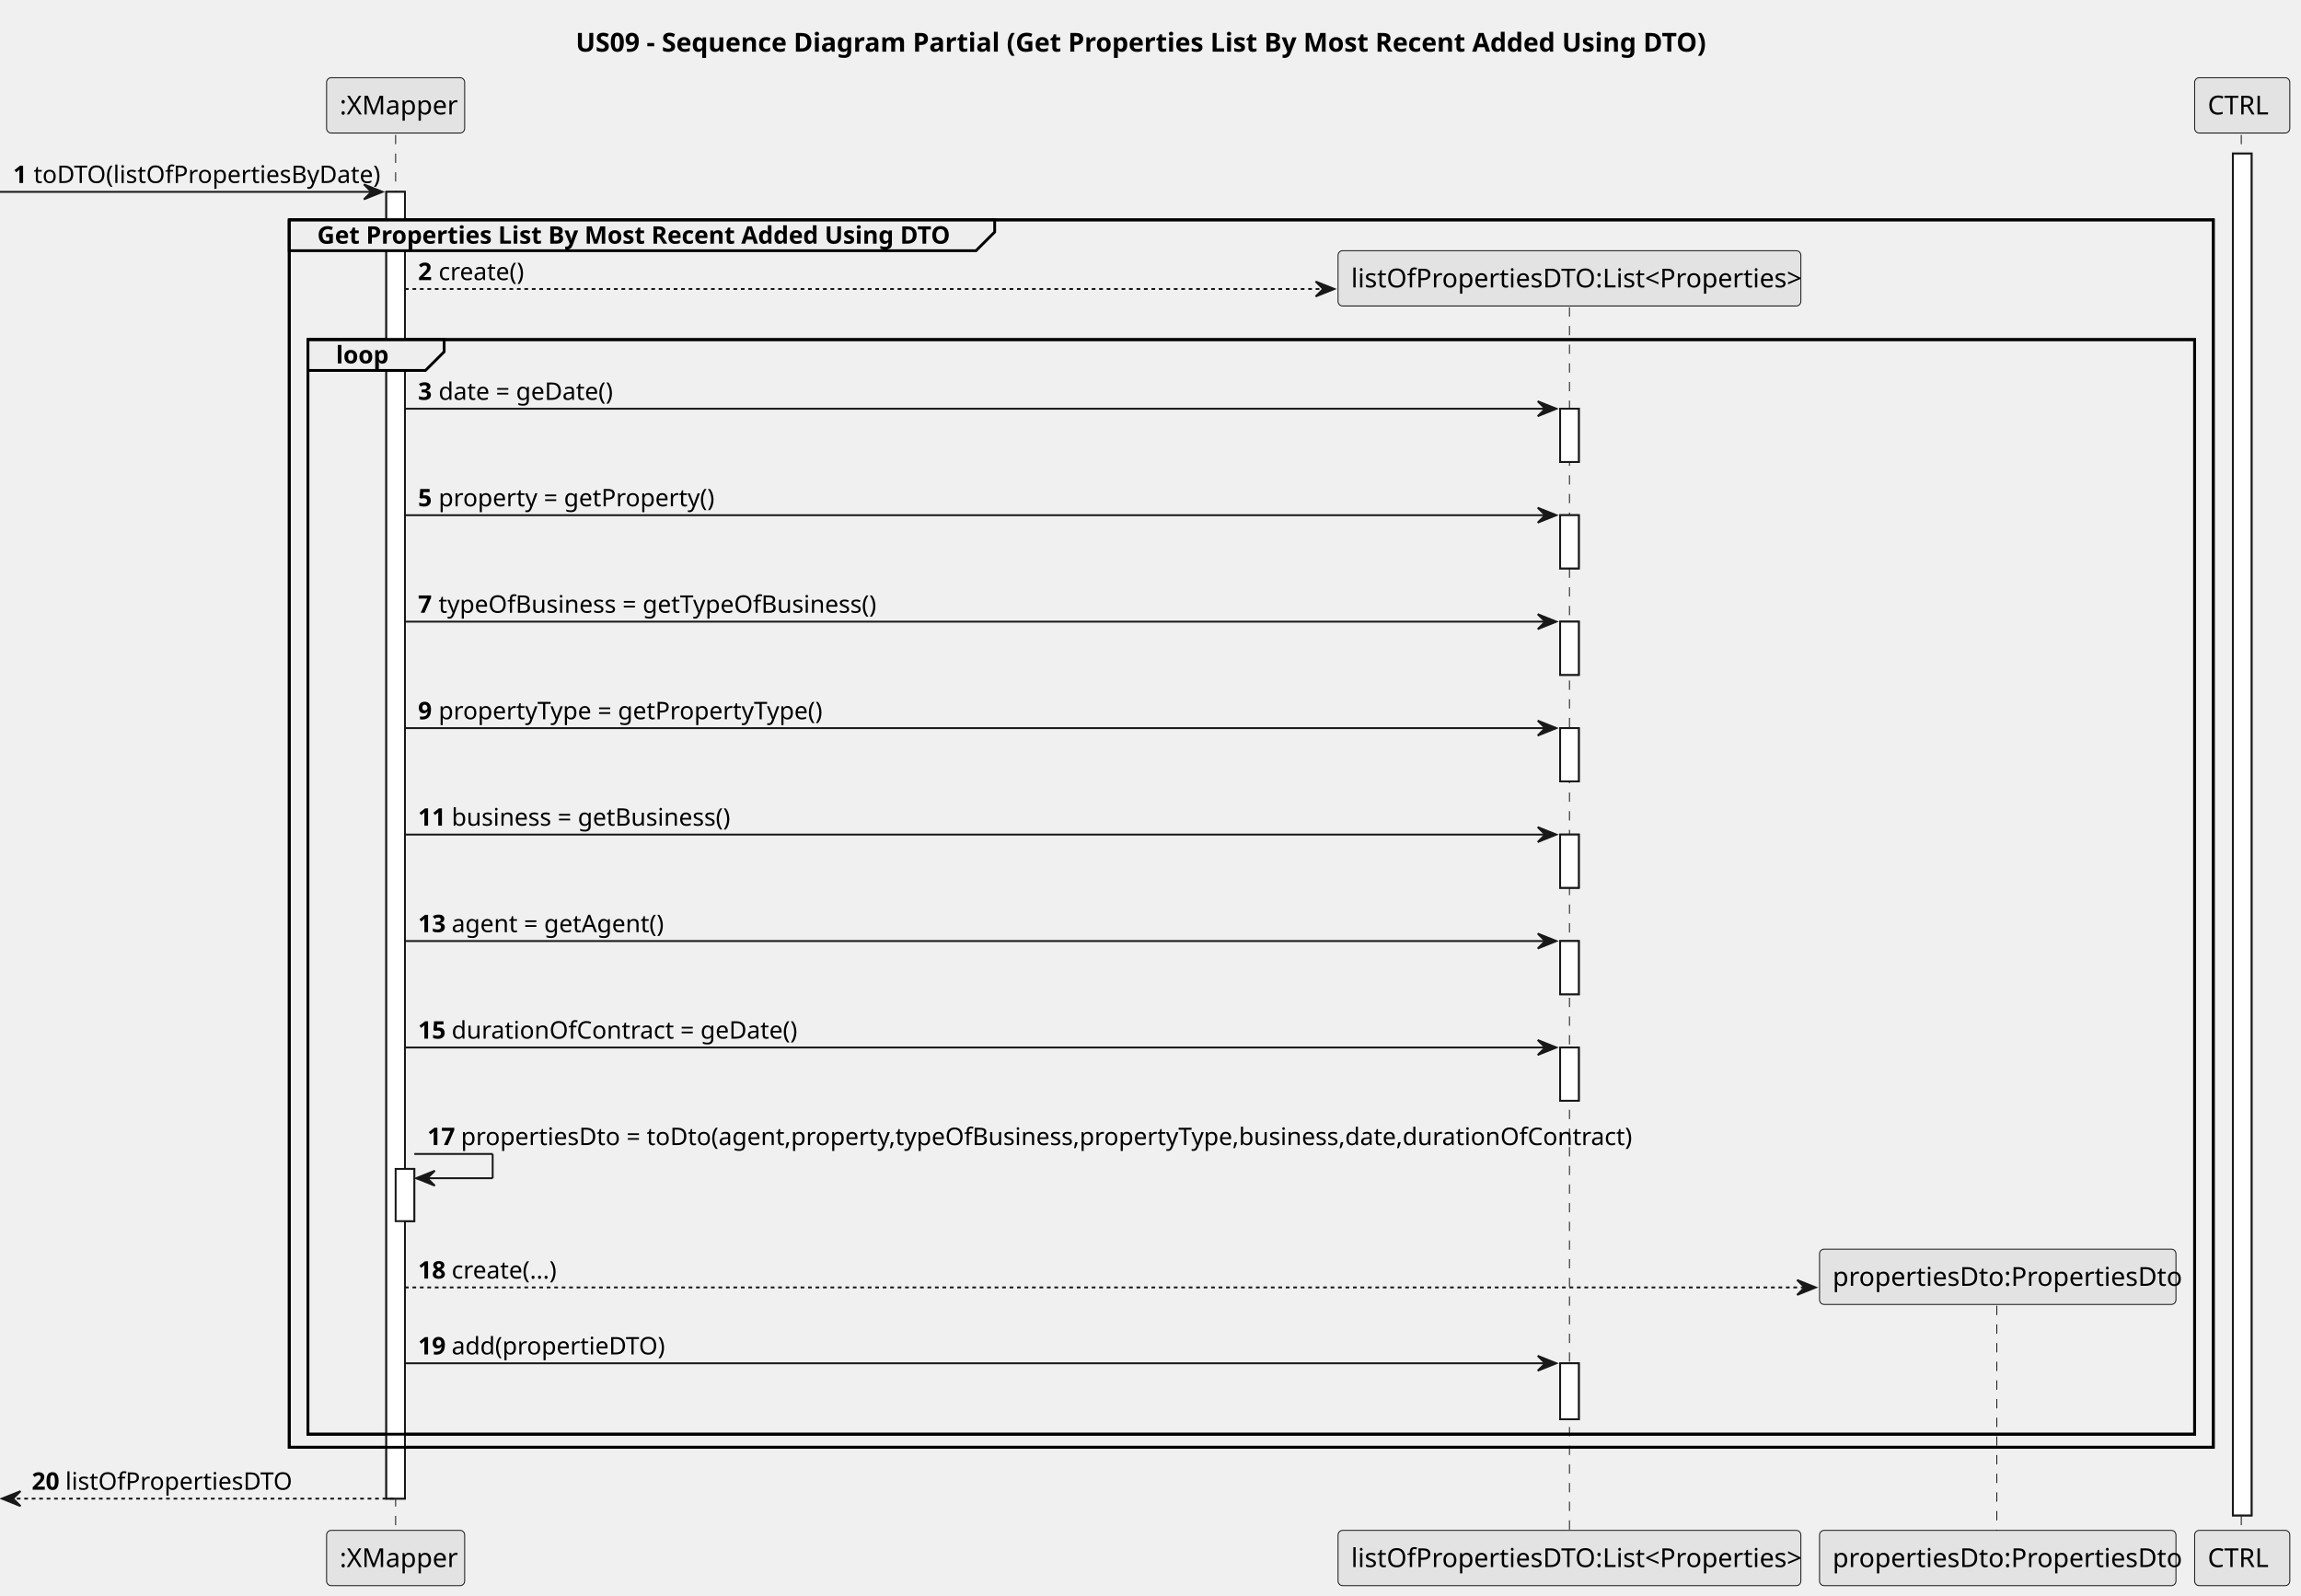
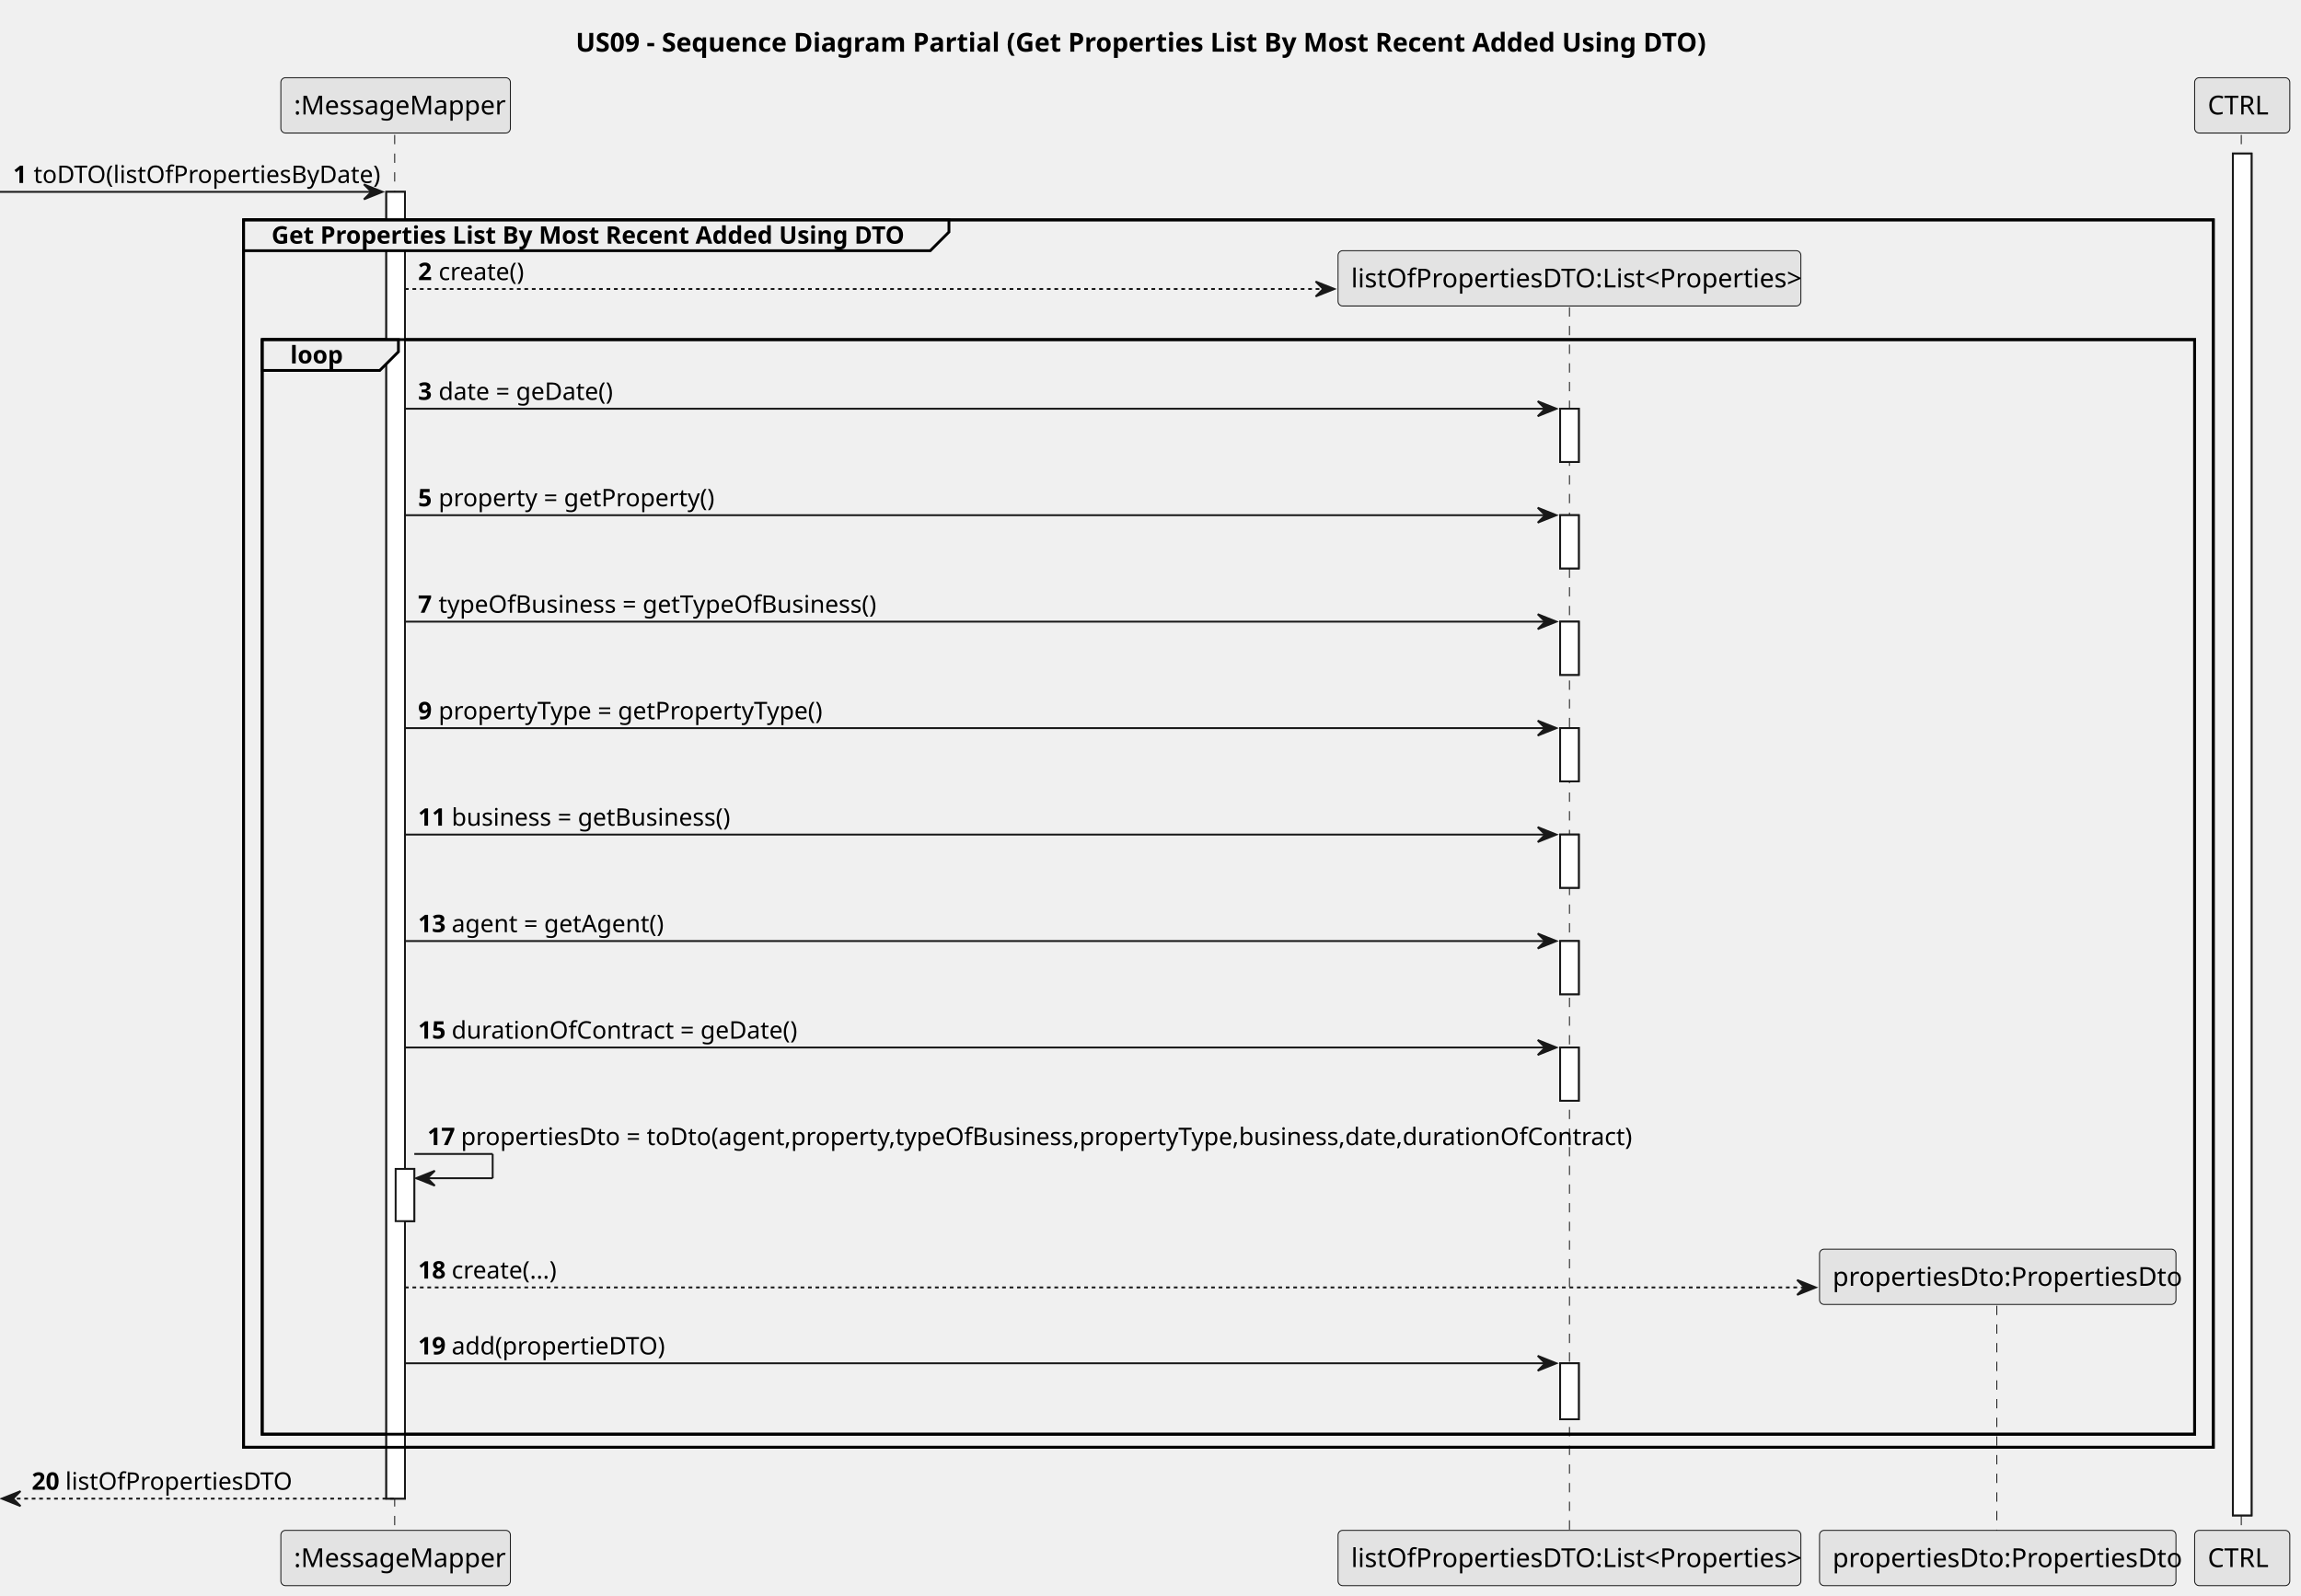
<svg xmlns="http://www.w3.org/2000/svg" contentStyleType="text/css" height="855px" preserveAspectRatio="none" style="width:1233px;height:855px;background:#FFFFFF;" version="1.1" viewBox="0 0 1233 855" width="1233px" zoomAndPan="magnify">
  <defs />
  <g>
    <text fill="#000000" font-family="sans-serif" font-size="14" font-weight="bold" lengthAdjust="spacing" textLength="614" x="308.5" y="27.674">US09 - Sequence Diagram Partial (Get Properties List By Most Recent Added Using DTO)</text>
    <rect fill="#FFFFFF" height="700.227" style="stroke:#181818;stroke-width:1.0;" width="10" x="207" y="102.805" />
    <rect fill="#FFFFFF" height="28" style="stroke:#181818;stroke-width:1.0;" width="10" x="212" y="626.344" />
    <rect fill="#FFFFFF" height="28.523" style="stroke:#181818;stroke-width:1.0;" width="10" x="836" y="219.016" />
    <rect fill="#FFFFFF" height="28.523" style="stroke:#181818;stroke-width:1.0;" width="10" x="836" y="276.062" />
    <rect fill="#FFFFFF" height="28.523" style="stroke:#181818;stroke-width:1.0;" width="10" x="836" y="333.109" />
    <rect fill="#FFFFFF" height="28.523" style="stroke:#181818;stroke-width:1.0;" width="10" x="836" y="390.156" />
    <rect fill="#FFFFFF" height="28.523" style="stroke:#181818;stroke-width:1.0;" width="10" x="836" y="447.203" />
    <rect fill="#FFFFFF" height="28.523" style="stroke:#181818;stroke-width:1.0;" width="10" x="836" y="504.25" />
    <rect fill="#FFFFFF" height="28.523" style="stroke:#181818;stroke-width:1.0;" width="10" x="836" y="561.297" />
    <rect fill="#FFFFFF" height="30" style="stroke:#181818;stroke-width:1.0;" width="10" x="836" y="730.508" />
    <rect fill="#FFFFFF" height="729.75" style="stroke:#181818;stroke-width:1.0;" width="10" x="1196.5" y="82.281" />
-     <rect fill="none" height="657.703" style="stroke:#000000;stroke-width:1.5;" width="1031" x="155" y="117.805" />
-     <rect fill="none" height="586.539" style="stroke:#000000;stroke-width:1.5;" width="1011" x="165" y="181.969" />
-     <line style="stroke:#181818;stroke-width:0.5;stroke-dasharray:5.0,5.0;" x1="212" x2="212" y1="72.281" y2="821.031" />
+     <rect fill="none" height="657.703" style="stroke:#000000;stroke-width:1.5;" width="1055.5" x="130.5" y="117.805" />
+     <rect fill="none" height="586.539" style="stroke:#000000;stroke-width:1.5;" width="1035.5" x="140.5" y="181.969" />
+     <line style="stroke:#181818;stroke-width:0.5;stroke-dasharray:5.0,5.0;" x1="211.5" x2="211.5" y1="72.281" y2="821.031" />
    <line style="stroke:#181818;stroke-width:0.5;stroke-dasharray:5.0,5.0;" x1="841" x2="841" y1="164.648" y2="821.031" />
    <line style="stroke:#181818;stroke-width:0.5;stroke-dasharray:5.0,5.0;" x1="1070" x2="1070" y1="699.664" y2="821.031" />
    <line style="stroke:#181818;stroke-width:0.5;stroke-dasharray:5.0,5.0;" x1="1201" x2="1201" y1="72.281" y2="821.031" />
-     <rect fill="#E3E3E3" height="29.641" rx="2.5" ry="2.5" style="stroke:#181818;stroke-width:0.5;" width="74" x="175" y="41.641" />
-     <text fill="#000000" font-family="sans-serif" font-size="14" lengthAdjust="spacing" textLength="60" x="182" y="61.315">:XMapper</text>
-     <rect fill="#E3E3E3" height="29.641" rx="2.5" ry="2.5" style="stroke:#181818;stroke-width:0.5;" width="74" x="175" y="820.031" />
-     <text fill="#000000" font-family="sans-serif" font-size="14" lengthAdjust="spacing" textLength="60" x="182" y="839.705">:XMapper</text>
+     <rect fill="#E3E3E3" height="29.641" rx="2.5" ry="2.5" style="stroke:#181818;stroke-width:0.5;" width="123" x="150.5" y="41.641" />
+     <text fill="#000000" font-family="sans-serif" font-size="14" lengthAdjust="spacing" textLength="109" x="157.5" y="61.315">:MessageMapper</text>
+     <rect fill="#E3E3E3" height="29.641" rx="2.5" ry="2.5" style="stroke:#181818;stroke-width:0.5;" width="123" x="150.5" y="820.031" />
+     <text fill="#000000" font-family="sans-serif" font-size="14" lengthAdjust="spacing" textLength="109" x="157.5" y="839.705">:MessageMapper</text>
    <rect fill="#E3E3E3" height="29.641" rx="2.5" ry="2.5" style="stroke:#181818;stroke-width:0.5;" width="248" x="717" y="820.031" />
    <text fill="#000000" font-family="sans-serif" font-size="14" lengthAdjust="spacing" textLength="234" x="724" y="839.705">listOfPropertiesDTO:List&lt;Properties&gt;</text>
    <rect fill="#E3E3E3" height="29.641" rx="2.5" ry="2.5" style="stroke:#181818;stroke-width:0.5;" width="191" x="975" y="820.031" />
    <text fill="#000000" font-family="sans-serif" font-size="14" lengthAdjust="spacing" textLength="177" x="982" y="839.705">propertiesDto:PropertiesDto</text>
    <rect fill="#E3E3E3" height="29.641" rx="2.5" ry="2.5" style="stroke:#181818;stroke-width:0.5;" width="51" x="1176" y="41.641" />
    <text fill="#000000" font-family="sans-serif" font-size="14" lengthAdjust="spacing" textLength="37" x="1183" y="61.315">CTRL</text>
    <rect fill="#E3E3E3" height="29.641" rx="2.5" ry="2.5" style="stroke:#181818;stroke-width:0.5;" width="51" x="1176" y="820.031" />
    <text fill="#000000" font-family="sans-serif" font-size="14" lengthAdjust="spacing" textLength="37" x="1183" y="839.705">CTRL</text>
    <rect fill="#FFFFFF" height="700.227" style="stroke:#181818;stroke-width:1.0;" width="10" x="207" y="102.805" />
    <rect fill="#FFFFFF" height="28" style="stroke:#181818;stroke-width:1.0;" width="10" x="212" y="626.344" />
    <rect fill="#FFFFFF" height="28.523" style="stroke:#181818;stroke-width:1.0;" width="10" x="836" y="219.016" />
    <rect fill="#FFFFFF" height="28.523" style="stroke:#181818;stroke-width:1.0;" width="10" x="836" y="276.062" />
    <rect fill="#FFFFFF" height="28.523" style="stroke:#181818;stroke-width:1.0;" width="10" x="836" y="333.109" />
    <rect fill="#FFFFFF" height="28.523" style="stroke:#181818;stroke-width:1.0;" width="10" x="836" y="390.156" />
    <rect fill="#FFFFFF" height="28.523" style="stroke:#181818;stroke-width:1.0;" width="10" x="836" y="447.203" />
    <rect fill="#FFFFFF" height="28.523" style="stroke:#181818;stroke-width:1.0;" width="10" x="836" y="504.25" />
    <rect fill="#FFFFFF" height="28.523" style="stroke:#181818;stroke-width:1.0;" width="10" x="836" y="561.297" />
    <rect fill="#FFFFFF" height="30" style="stroke:#181818;stroke-width:1.0;" width="10" x="836" y="730.508" />
    <rect fill="#FFFFFF" height="729.75" style="stroke:#181818;stroke-width:1.0;" width="10" x="1196.5" y="82.281" />
    <polygon fill="#181818" points="195,98.805,205,102.805,195,106.805,199,102.805" style="stroke:#181818;stroke-width:1.0;" />
    <line style="stroke:#181818;stroke-width:1.0;" x1="0" x2="201" y1="102.805" y2="102.805" />
    <text fill="#000000" font-family="sans-serif" font-size="13" font-weight="bold" lengthAdjust="spacing" textLength="7" x="7" y="98.05">1</text>
    <text fill="#000000" font-family="sans-serif" font-size="13" lengthAdjust="spacing" textLength="177" x="18" y="98.05">toDTO(listOfPropertiesByDate)</text>
-     <path d="M155,117.805 L533,117.805 L533,124.328 L523,134.328 L155,134.328 L155,117.805 " fill="#EEEEEE" style="stroke:#000000;stroke-width:1.5;" />
-     <rect fill="none" height="657.703" style="stroke:#000000;stroke-width:1.5;" width="1031" x="155" y="117.805" />
-     <text fill="#000000" font-family="sans-serif" font-size="13" font-weight="bold" lengthAdjust="spacing" textLength="333" x="170" y="130.573">Get Properties List By Most Recent Added Using DTO</text>
+     <path d="M130.5,117.805 L508.5,117.805 L508.5,124.328 L498.5,134.328 L130.5,134.328 L130.5,117.805 " fill="#EEEEEE" style="stroke:#000000;stroke-width:1.5;" />
+     <rect fill="none" height="657.703" style="stroke:#000000;stroke-width:1.5;" width="1055.5" x="130.5" y="117.805" />
+     <text fill="#000000" font-family="sans-serif" font-size="13" font-weight="bold" lengthAdjust="spacing" textLength="333" x="145.5" y="130.573">Get Properties List By Most Recent Added Using DTO</text>
    <polygon fill="#181818" points="705,150.852,715,154.852,705,158.852,709,154.852" style="stroke:#181818;stroke-width:1.0;" />
    <line style="stroke:#181818;stroke-width:1.0;stroke-dasharray:2.0,2.0;" x1="217" x2="711" y1="154.852" y2="154.852" />
    <text fill="#000000" font-family="sans-serif" font-size="13" font-weight="bold" lengthAdjust="spacing" textLength="7" x="224" y="150.097">2</text>
    <text fill="#000000" font-family="sans-serif" font-size="13" lengthAdjust="spacing" textLength="44" x="235" y="150.097">create()</text>
    <rect fill="#E3E3E3" height="29.641" rx="2.5" ry="2.5" style="stroke:#181818;stroke-width:0.5;" width="248" x="717" y="134.328" />
    <text fill="#000000" font-family="sans-serif" font-size="14" lengthAdjust="spacing" textLength="234" x="724" y="154.002">listOfPropertiesDTO:List&lt;Properties&gt;</text>
-     <path d="M165,181.969 L238,181.969 L238,188.492 L228,198.492 L165,198.492 L165,181.969 " fill="#EEEEEE" style="stroke:#000000;stroke-width:1.5;" />
-     <rect fill="none" height="586.539" style="stroke:#000000;stroke-width:1.5;" width="1011" x="165" y="181.969" />
-     <text fill="#000000" font-family="sans-serif" font-size="13" font-weight="bold" lengthAdjust="spacing" textLength="28" x="180" y="194.737">loop</text>
+     <path d="M140.5,181.969 L213.5,181.969 L213.5,188.492 L203.5,198.492 L140.5,198.492 L140.5,181.969 " fill="#EEEEEE" style="stroke:#000000;stroke-width:1.5;" />
+     <rect fill="none" height="586.539" style="stroke:#000000;stroke-width:1.5;" width="1035.5" x="140.5" y="181.969" />
+     <text fill="#000000" font-family="sans-serif" font-size="13" font-weight="bold" lengthAdjust="spacing" textLength="28" x="155.5" y="194.737">loop</text>
    <polygon fill="#181818" points="824,215.016,834,219.016,824,223.016,828,219.016" style="stroke:#181818;stroke-width:1.0;" />
    <line style="stroke:#181818;stroke-width:1.0;" x1="217" x2="830" y1="219.016" y2="219.016" />
    <text fill="#000000" font-family="sans-serif" font-size="13" font-weight="bold" lengthAdjust="spacing" textLength="7" x="224" y="214.261">3</text>
    <text fill="#000000" font-family="sans-serif" font-size="13" lengthAdjust="spacing" textLength="90" x="235" y="214.261">date = geDate()</text>
    <polygon fill="#181818" points="824,272.062,834,276.062,824,280.062,828,276.062" style="stroke:#181818;stroke-width:1.0;" />
    <line style="stroke:#181818;stroke-width:1.0;" x1="217" x2="830" y1="276.062" y2="276.062" />
    <text fill="#000000" font-family="sans-serif" font-size="13" font-weight="bold" lengthAdjust="spacing" textLength="7" x="224" y="271.308">5</text>
    <text fill="#000000" font-family="sans-serif" font-size="13" lengthAdjust="spacing" textLength="138" x="235" y="271.308">property = getProperty()</text>
    <polygon fill="#181818" points="824,329.109,834,333.109,824,337.109,828,333.109" style="stroke:#181818;stroke-width:1.0;" />
    <line style="stroke:#181818;stroke-width:1.0;" x1="217" x2="830" y1="333.109" y2="333.109" />
    <text fill="#000000" font-family="sans-serif" font-size="13" font-weight="bold" lengthAdjust="spacing" textLength="7" x="224" y="328.354">7</text>
    <text fill="#000000" font-family="sans-serif" font-size="13" lengthAdjust="spacing" textLength="229" x="235" y="328.354">typeOfBusiness = getTypeOfBusiness()</text>
    <polygon fill="#181818" points="824,386.156,834,390.156,824,394.156,828,390.156" style="stroke:#181818;stroke-width:1.0;" />
    <line style="stroke:#181818;stroke-width:1.0;" x1="217" x2="830" y1="390.156" y2="390.156" />
    <text fill="#000000" font-family="sans-serif" font-size="13" font-weight="bold" lengthAdjust="spacing" textLength="7" x="224" y="385.401">9</text>
    <text fill="#000000" font-family="sans-serif" font-size="13" lengthAdjust="spacing" textLength="194" x="235" y="385.401">propertyType = getPropertyType()</text>
    <polygon fill="#181818" points="824,443.203,834,447.203,824,451.203,828,447.203" style="stroke:#181818;stroke-width:1.0;" />
    <line style="stroke:#181818;stroke-width:1.0;" x1="217" x2="830" y1="447.203" y2="447.203" />
    <text fill="#000000" font-family="sans-serif" font-size="13" font-weight="bold" lengthAdjust="spacing" textLength="14" x="224" y="442.448">11</text>
    <text fill="#000000" font-family="sans-serif" font-size="13" lengthAdjust="spacing" textLength="148" x="242" y="442.448">business = getBusiness()</text>
    <polygon fill="#181818" points="824,500.25,834,504.25,824,508.25,828,504.25" style="stroke:#181818;stroke-width:1.0;" />
    <line style="stroke:#181818;stroke-width:1.0;" x1="217" x2="830" y1="504.25" y2="504.25" />
    <text fill="#000000" font-family="sans-serif" font-size="13" font-weight="bold" lengthAdjust="spacing" textLength="14" x="224" y="499.495">13</text>
    <text fill="#000000" font-family="sans-serif" font-size="13" lengthAdjust="spacing" textLength="108" x="242" y="499.495">agent = getAgent()</text>
    <polygon fill="#181818" points="824,557.297,834,561.297,824,565.297,828,561.297" style="stroke:#181818;stroke-width:1.0;" />
    <line style="stroke:#181818;stroke-width:1.0;" x1="217" x2="830" y1="561.297" y2="561.297" />
    <text fill="#000000" font-family="sans-serif" font-size="13" font-weight="bold" lengthAdjust="spacing" textLength="14" x="224" y="556.542">15</text>
    <text fill="#000000" font-family="sans-serif" font-size="13" lengthAdjust="spacing" textLength="173" x="242" y="556.542">durationOfContract = geDate()</text>
    <line style="stroke:#181818;stroke-width:1.0;" x1="222" x2="264" y1="618.344" y2="618.344" />
    <line style="stroke:#181818;stroke-width:1.0;" x1="264" x2="264" y1="618.344" y2="631.344" />
    <line style="stroke:#181818;stroke-width:1.0;" x1="223" x2="264" y1="631.344" y2="631.344" />
    <polygon fill="#181818" points="233,627.344,223,631.344,233,635.344,229,631.344" style="stroke:#181818;stroke-width:1.0;" />
    <text fill="#000000" font-family="sans-serif" font-size="13" font-weight="bold" lengthAdjust="spacing" textLength="14" x="229" y="613.589">17</text>
    <text fill="#000000" font-family="sans-serif" font-size="13" lengthAdjust="spacing" textLength="587" x="247" y="613.589">propertiesDto = toDto(agent,property,typeOfBusiness,propertyType,business,date,durationOfContract)</text>
    <polygon fill="#181818" points="963,685.867,973,689.867,963,693.867,967,689.867" style="stroke:#181818;stroke-width:1.0;" />
    <line style="stroke:#181818;stroke-width:1.0;stroke-dasharray:2.0,2.0;" x1="217" x2="969" y1="689.867" y2="689.867" />
    <text fill="#000000" font-family="sans-serif" font-size="13" font-weight="bold" lengthAdjust="spacing" textLength="14" x="224" y="685.112">18</text>
    <text fill="#000000" font-family="sans-serif" font-size="13" lengthAdjust="spacing" textLength="56" x="242" y="685.112">create(...)</text>
    <rect fill="#E3E3E3" height="29.641" rx="2.5" ry="2.5" style="stroke:#181818;stroke-width:0.5;" width="191" x="975" y="669.344" />
    <text fill="#000000" font-family="sans-serif" font-size="14" lengthAdjust="spacing" textLength="177" x="982" y="689.018">propertiesDto:PropertiesDto</text>
    <polygon fill="#181818" points="824,726.508,834,730.508,824,734.508,828,730.508" style="stroke:#181818;stroke-width:1.0;" />
    <line style="stroke:#181818;stroke-width:1.0;" x1="217" x2="830" y1="730.508" y2="730.508" />
    <text fill="#000000" font-family="sans-serif" font-size="13" font-weight="bold" lengthAdjust="spacing" textLength="14" x="224" y="725.753">19</text>
    <text fill="#000000" font-family="sans-serif" font-size="13" lengthAdjust="spacing" textLength="105" x="242" y="725.753">add(propertieDTO)</text>
    <polygon fill="#181818" points="11,799.031,1,803.031,11,807.031,7,803.031" style="stroke:#181818;stroke-width:1.0;" />
    <line style="stroke:#181818;stroke-width:1.0;stroke-dasharray:2.0,2.0;" x1="5" x2="211" y1="803.031" y2="803.031" />
    <text fill="#000000" font-family="sans-serif" font-size="13" font-weight="bold" lengthAdjust="spacing" textLength="14" x="17" y="798.276">20</text>
    <text fill="#000000" font-family="sans-serif" font-size="13" lengthAdjust="spacing" textLength="115" x="35" y="798.276">listOfPropertiesDTO</text>
  </g>
</svg>
